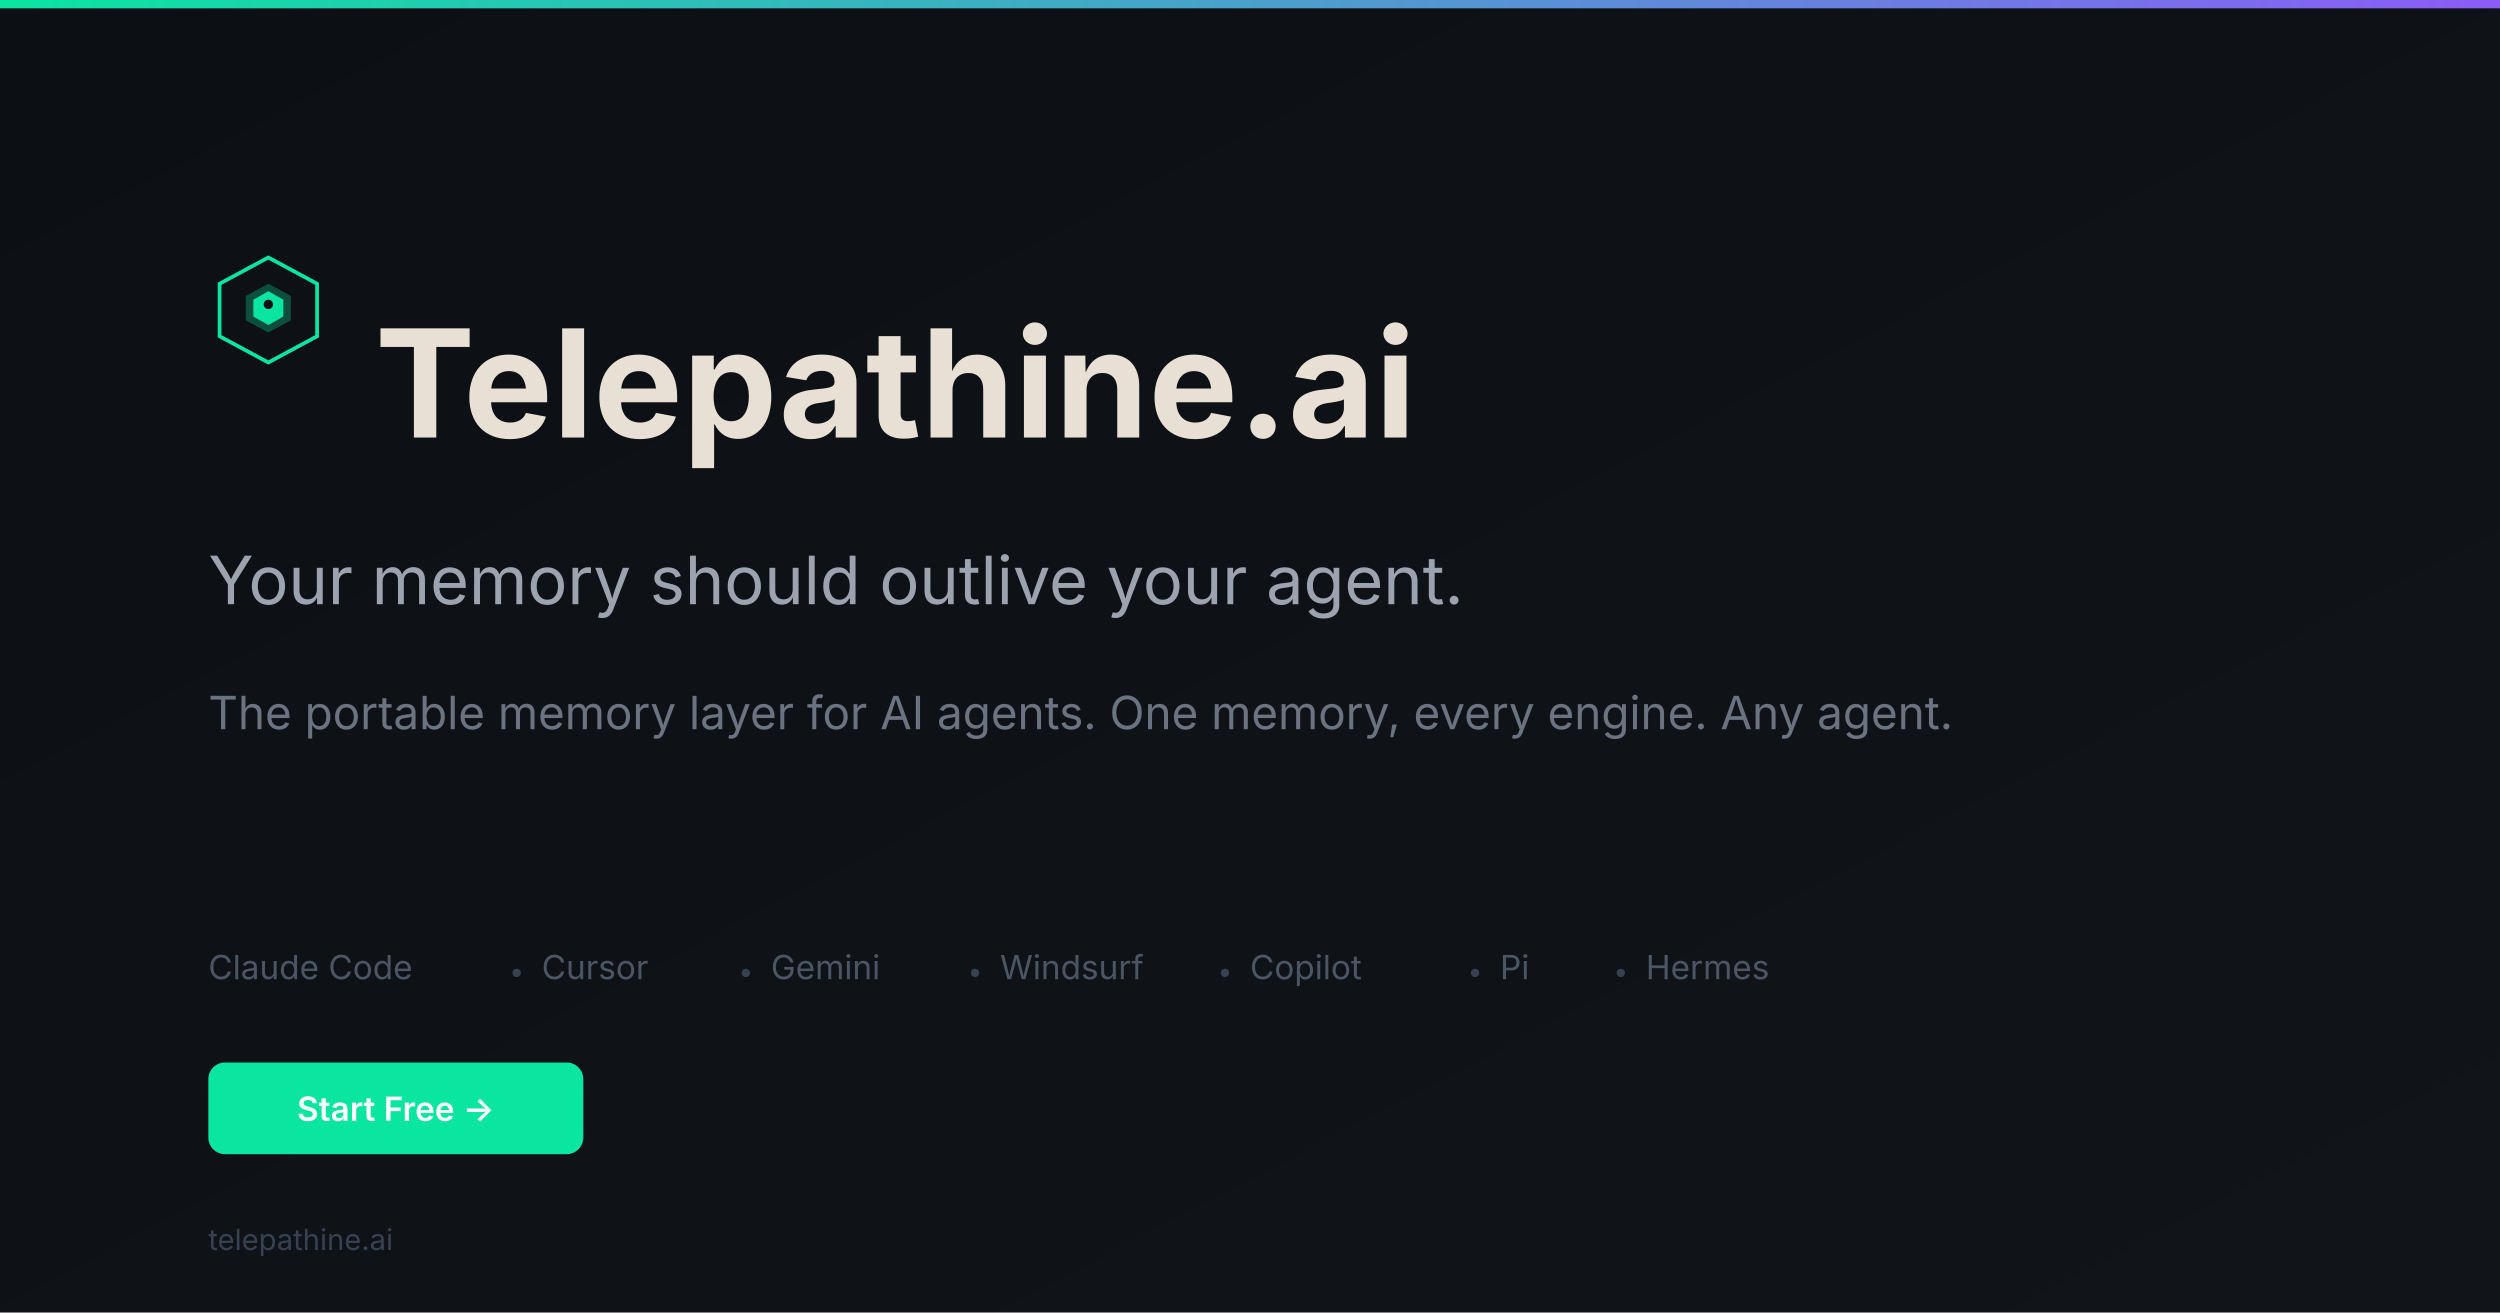
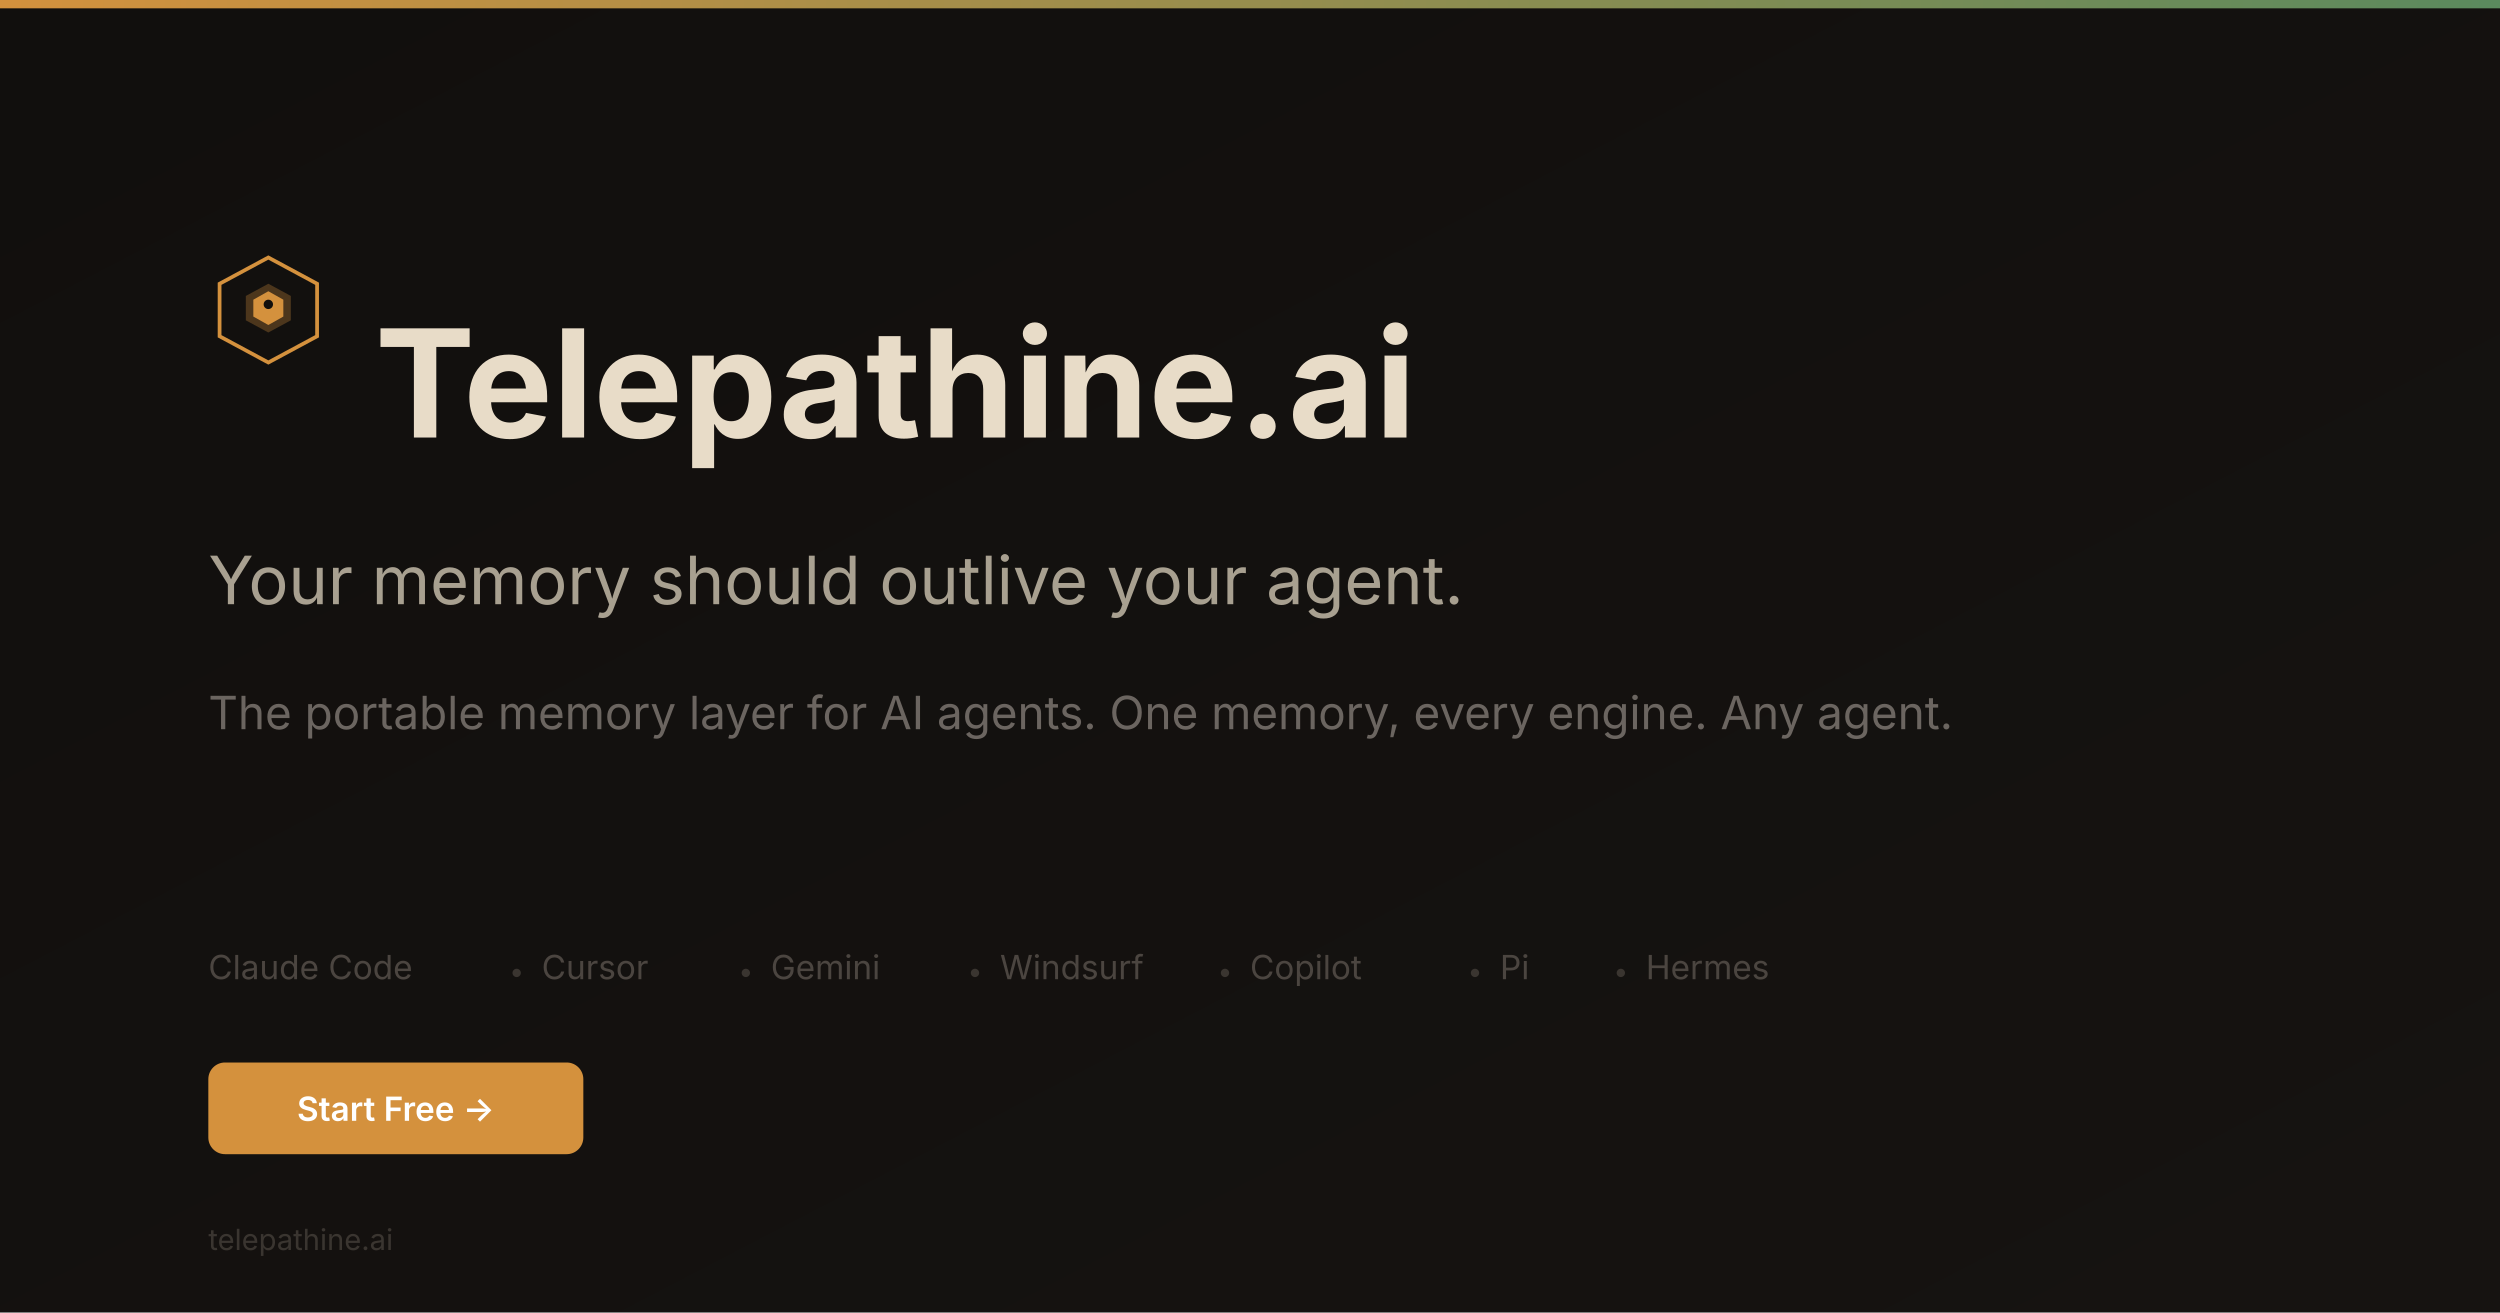
<svg xmlns="http://www.w3.org/2000/svg" viewBox="0 0 1200 630" width="1200" height="630">
  <defs>
    <linearGradient id="bg" x1="0%" y1="0%" x2="100%" y2="100%">
-       <stop offset="0%" style="stop-color:#0C0F13" />
-       <stop offset="100%" style="stop-color:#111419" />
+       <stop offset="0%" style="stop-color:#110F0D" />
+       <stop offset="100%" style="stop-color:#161311" />
    </linearGradient>
    <linearGradient id="accent" x1="0%" y1="0%" x2="100%" y2="0%">
-       <stop offset="0%" style="stop-color:#0AE5A0" />
-       <stop offset="100%" style="stop-color:#8B5CF6" />
+       <stop offset="0%" style="stop-color:#D4913D" />
+       <stop offset="100%" style="stop-color:#5A8A5E" />
    </linearGradient>
  </defs>
  <rect width="1200" height="630" fill="url(#bg)" />
  <rect x="0" y="0" width="1200" height="4" fill="url(#accent)" />
  <g transform="translate(100, 120) scale(0.9)">
-     <path d="M32 4L58 18V46L32 60L6 46V18L32 4Z" stroke="#0AE5A0" stroke-width="2" fill="none" />
-     <path d="M32 18L44 24.5V37.5L32 44L20 37.5V24.5L32 18Z" fill="#0AE5A0" opacity="0.3" />
-     <path d="M32 22L40 26.5V35.5L32 40L24 35.5V26.5L32 22Z" fill="#0AE5A0" />
-     <circle cx="32" cy="29" r="2.5" fill="#0C0F13" />
+     <path d="M32 4L58 18V46L32 60L6 46V18L32 4Z" stroke="#D4913D" stroke-width="2" fill="none" />
+     <path d="M32 18L44 24.5V37.5L32 44L20 37.5V24.5L32 18Z" fill="#D4913D" opacity="0.3" />
+     <path d="M32 22L40 26.5V35.5L32 40L24 35.5V26.5L32 22Z" fill="#D4913D" />
+     <circle cx="32" cy="29" r="2.5" fill="#110F0D" />
  </g>
-   <text x="180" y="210" font-family="system-ui, -apple-system, sans-serif" font-size="72" font-weight="bold" fill="#E8E0D4">Telepathine.ai</text>
-   <text x="100" y="290" font-family="system-ui, -apple-system, sans-serif" font-size="32" fill="#9CA3AF">Your memory should outlive your agent.</text>
-   <text x="100" y="350" font-family="system-ui, -apple-system, sans-serif" font-size="22" fill="#6B7280">The portable memory layer for AI agents. One memory, every engine. Any agent.</text>
-   <text x="100" y="470" font-family="system-ui, -apple-system, sans-serif" font-size="16" fill="#4B5563">Claude Code</text>
-   <text x="260" y="470" font-family="system-ui, -apple-system, sans-serif" font-size="16" fill="#4B5563">Cursor</text>
-   <text x="370" y="470" font-family="system-ui, -apple-system, sans-serif" font-size="16" fill="#4B5563">Gemini</text>
-   <text x="480" y="470" font-family="system-ui, -apple-system, sans-serif" font-size="16" fill="#4B5563">Windsurf</text>
-   <text x="600" y="470" font-family="system-ui, -apple-system, sans-serif" font-size="16" fill="#4B5563">Copilot</text>
-   <text x="720" y="470" font-family="system-ui, -apple-system, sans-serif" font-size="16" fill="#4B5563">Pi</text>
-   <text x="790" y="470" font-family="system-ui, -apple-system, sans-serif" font-size="16" fill="#4B5563">Hermes</text>
-   <circle cx="248" cy="467" r="2" fill="#374151" />
-   <circle cx="358" cy="467" r="2" fill="#374151" />
-   <circle cx="468" cy="467" r="2" fill="#374151" />
-   <circle cx="588" cy="467" r="2" fill="#374151" />
-   <circle cx="708" cy="467" r="2" fill="#374151" />
-   <circle cx="778" cy="467" r="2" fill="#374151" />
-   <rect x="100" y="510" width="180" height="44" rx="8" fill="#0AE5A0" />
+   <text x="180" y="210" font-family="system-ui, -apple-system, sans-serif" font-size="72" font-weight="bold" fill="#E8DCC8">Telepathine.ai</text>
+   <text x="100" y="290" font-family="system-ui, -apple-system, sans-serif" font-size="32" fill="#A8A090">Your memory should outlive your agent.</text>
+   <text x="100" y="350" font-family="system-ui, -apple-system, sans-serif" font-size="22" fill="#6B6560">The portable memory layer for AI agents. One memory, every engine. Any agent.</text>
+   <text x="100" y="470" font-family="system-ui, -apple-system, sans-serif" font-size="16" fill="#4B4540">Claude Code</text>
+   <text x="260" y="470" font-family="system-ui, -apple-system, sans-serif" font-size="16" fill="#4B4540">Cursor</text>
+   <text x="370" y="470" font-family="system-ui, -apple-system, sans-serif" font-size="16" fill="#4B4540">Gemini</text>
+   <text x="480" y="470" font-family="system-ui, -apple-system, sans-serif" font-size="16" fill="#4B4540">Windsurf</text>
+   <text x="600" y="470" font-family="system-ui, -apple-system, sans-serif" font-size="16" fill="#4B4540">Copilot</text>
+   <text x="720" y="470" font-family="system-ui, -apple-system, sans-serif" font-size="16" fill="#4B4540">Pi</text>
+   <text x="790" y="470" font-family="system-ui, -apple-system, sans-serif" font-size="16" fill="#4B4540">Hermes</text>
+   <circle cx="248" cy="467" r="2" fill="#3A3530" />
+   <circle cx="358" cy="467" r="2" fill="#3A3530" />
+   <circle cx="468" cy="467" r="2" fill="#3A3530" />
+   <circle cx="588" cy="467" r="2" fill="#3A3530" />
+   <circle cx="708" cy="467" r="2" fill="#3A3530" />
+   <circle cx="778" cy="467" r="2" fill="#3A3530" />
+   <rect x="100" y="510" width="180" height="44" rx="8" fill="#D4913D" />
  <text x="190" y="538" font-family="system-ui, -apple-system, sans-serif" font-size="16" font-weight="600" fill="white" text-anchor="middle">Start Free →</text>
-   <text x="100" y="600" font-family="system-ui, -apple-system, sans-serif" font-size="14" fill="#374151">telepathine.ai</text>
+   <text x="100" y="600" font-family="system-ui, -apple-system, sans-serif" font-size="14" fill="#3A3530">telepathine.ai</text>
</svg>
